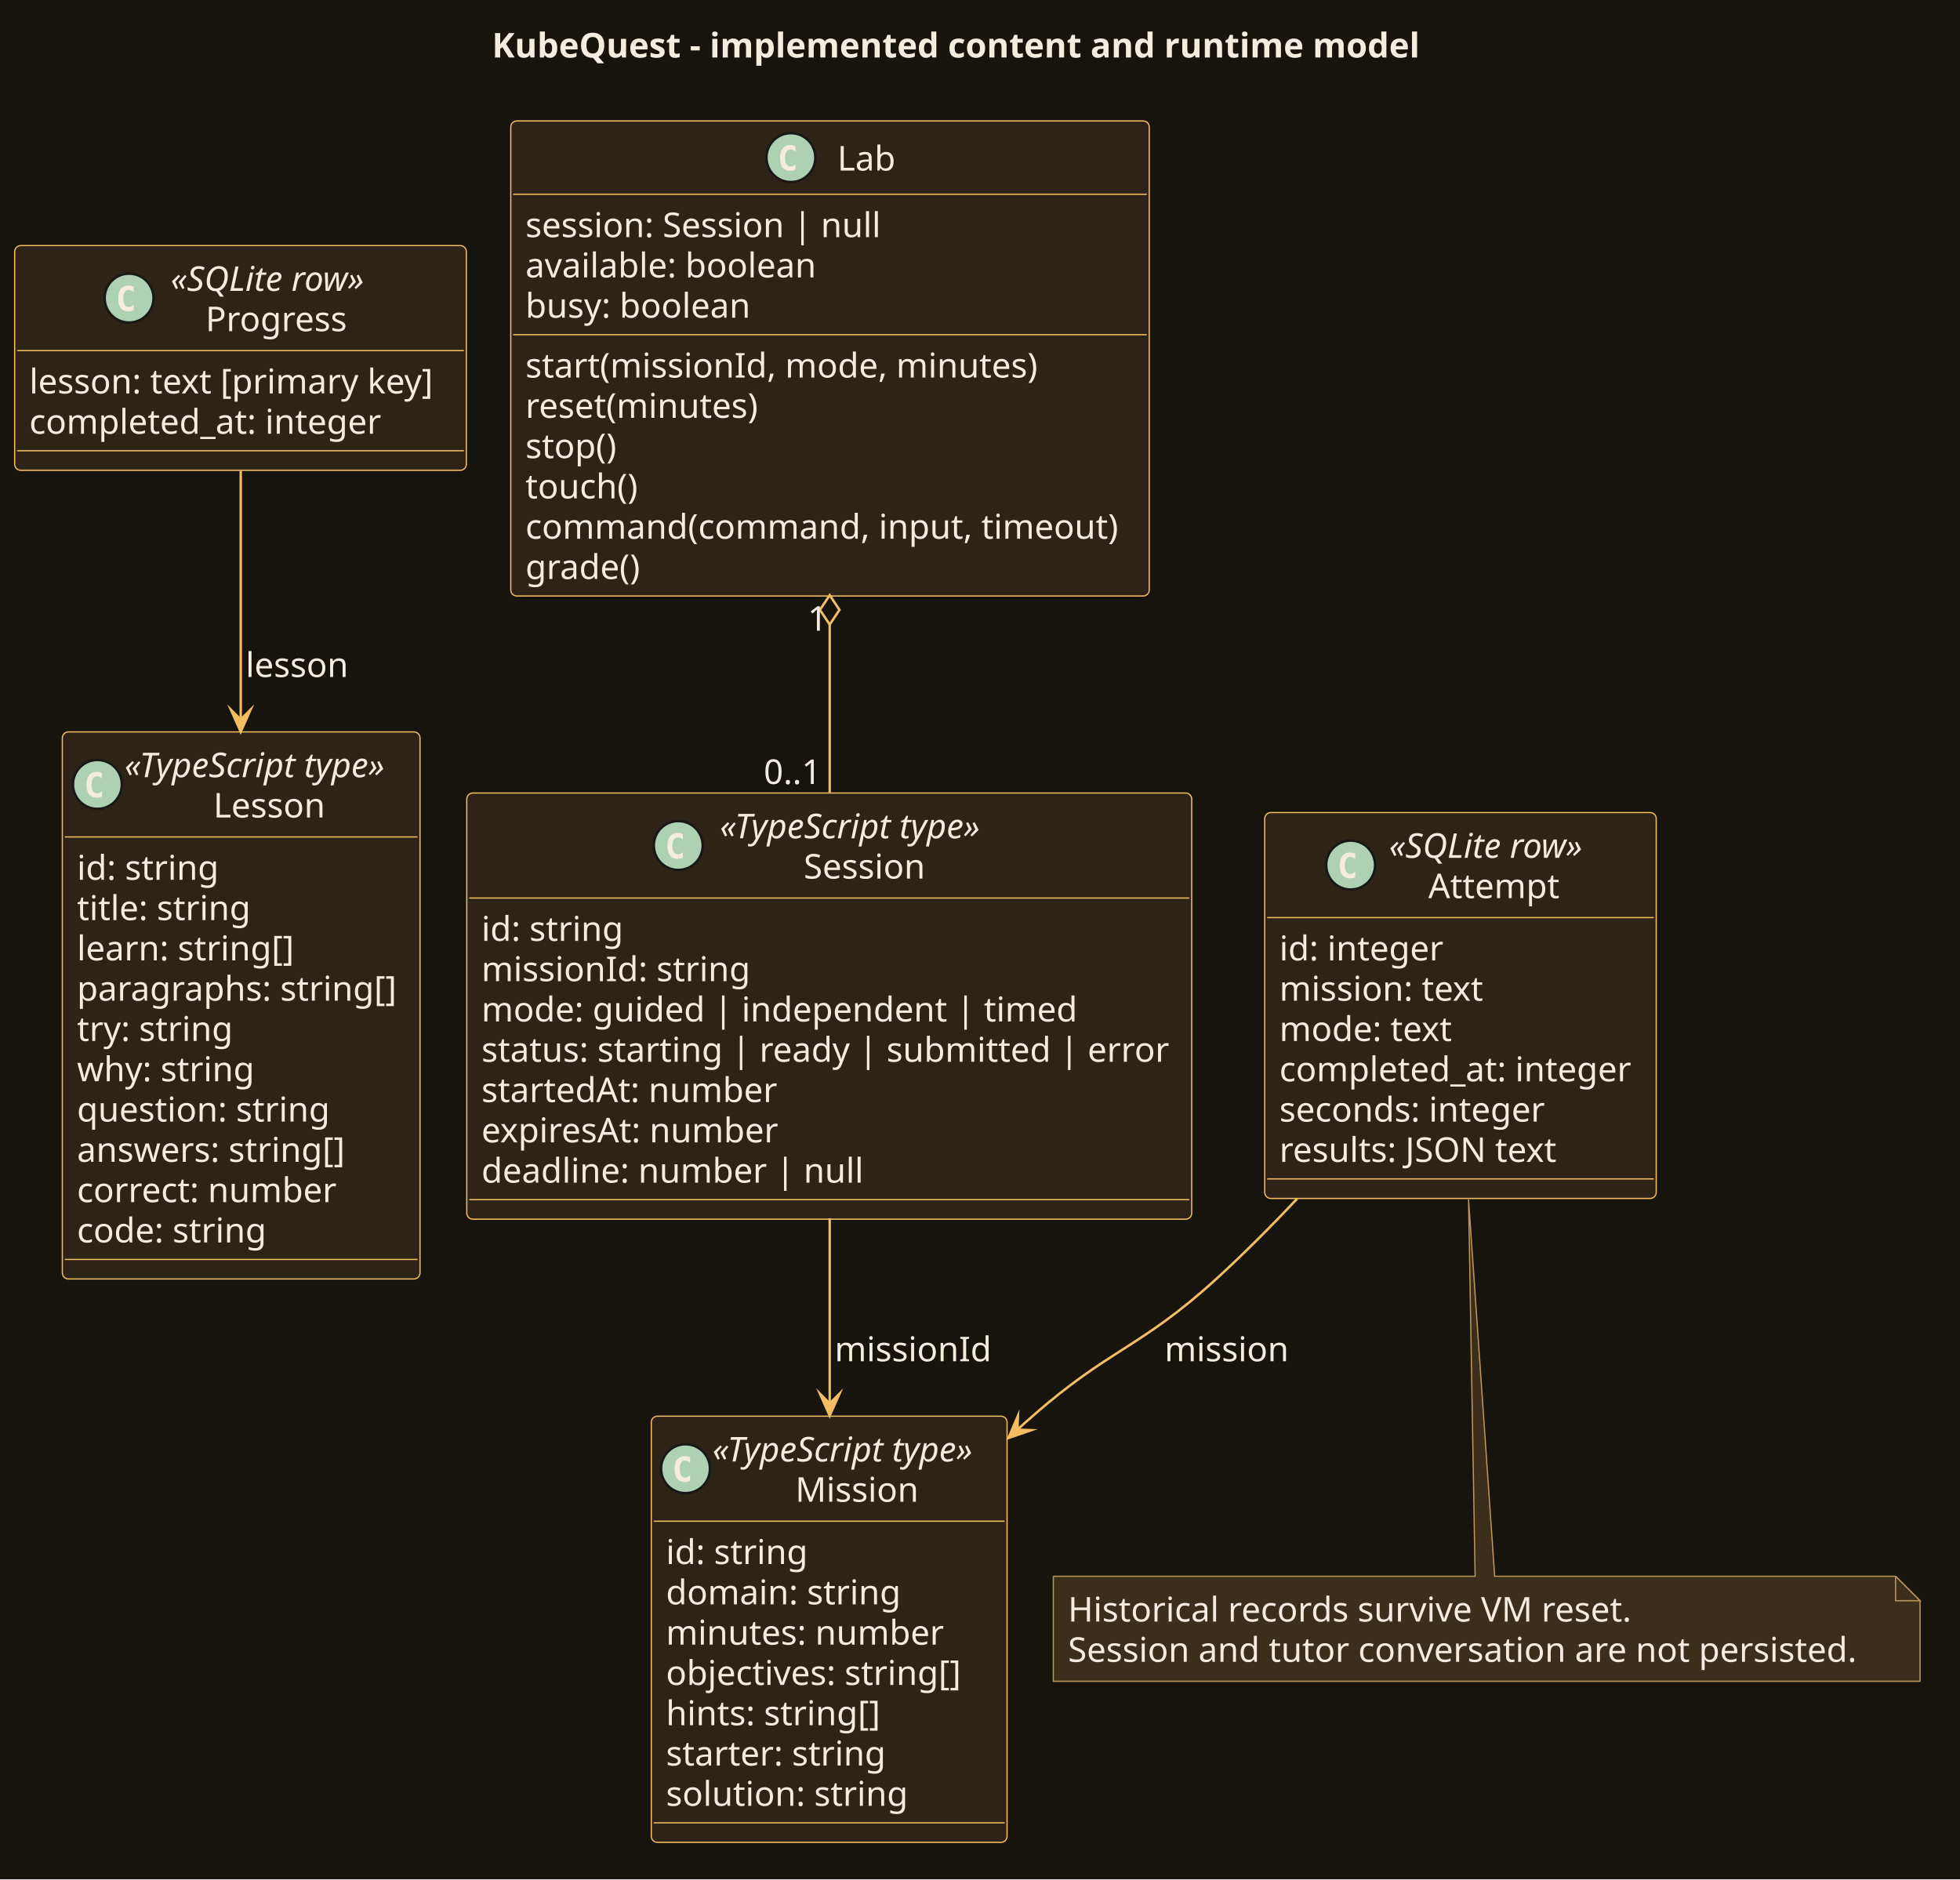
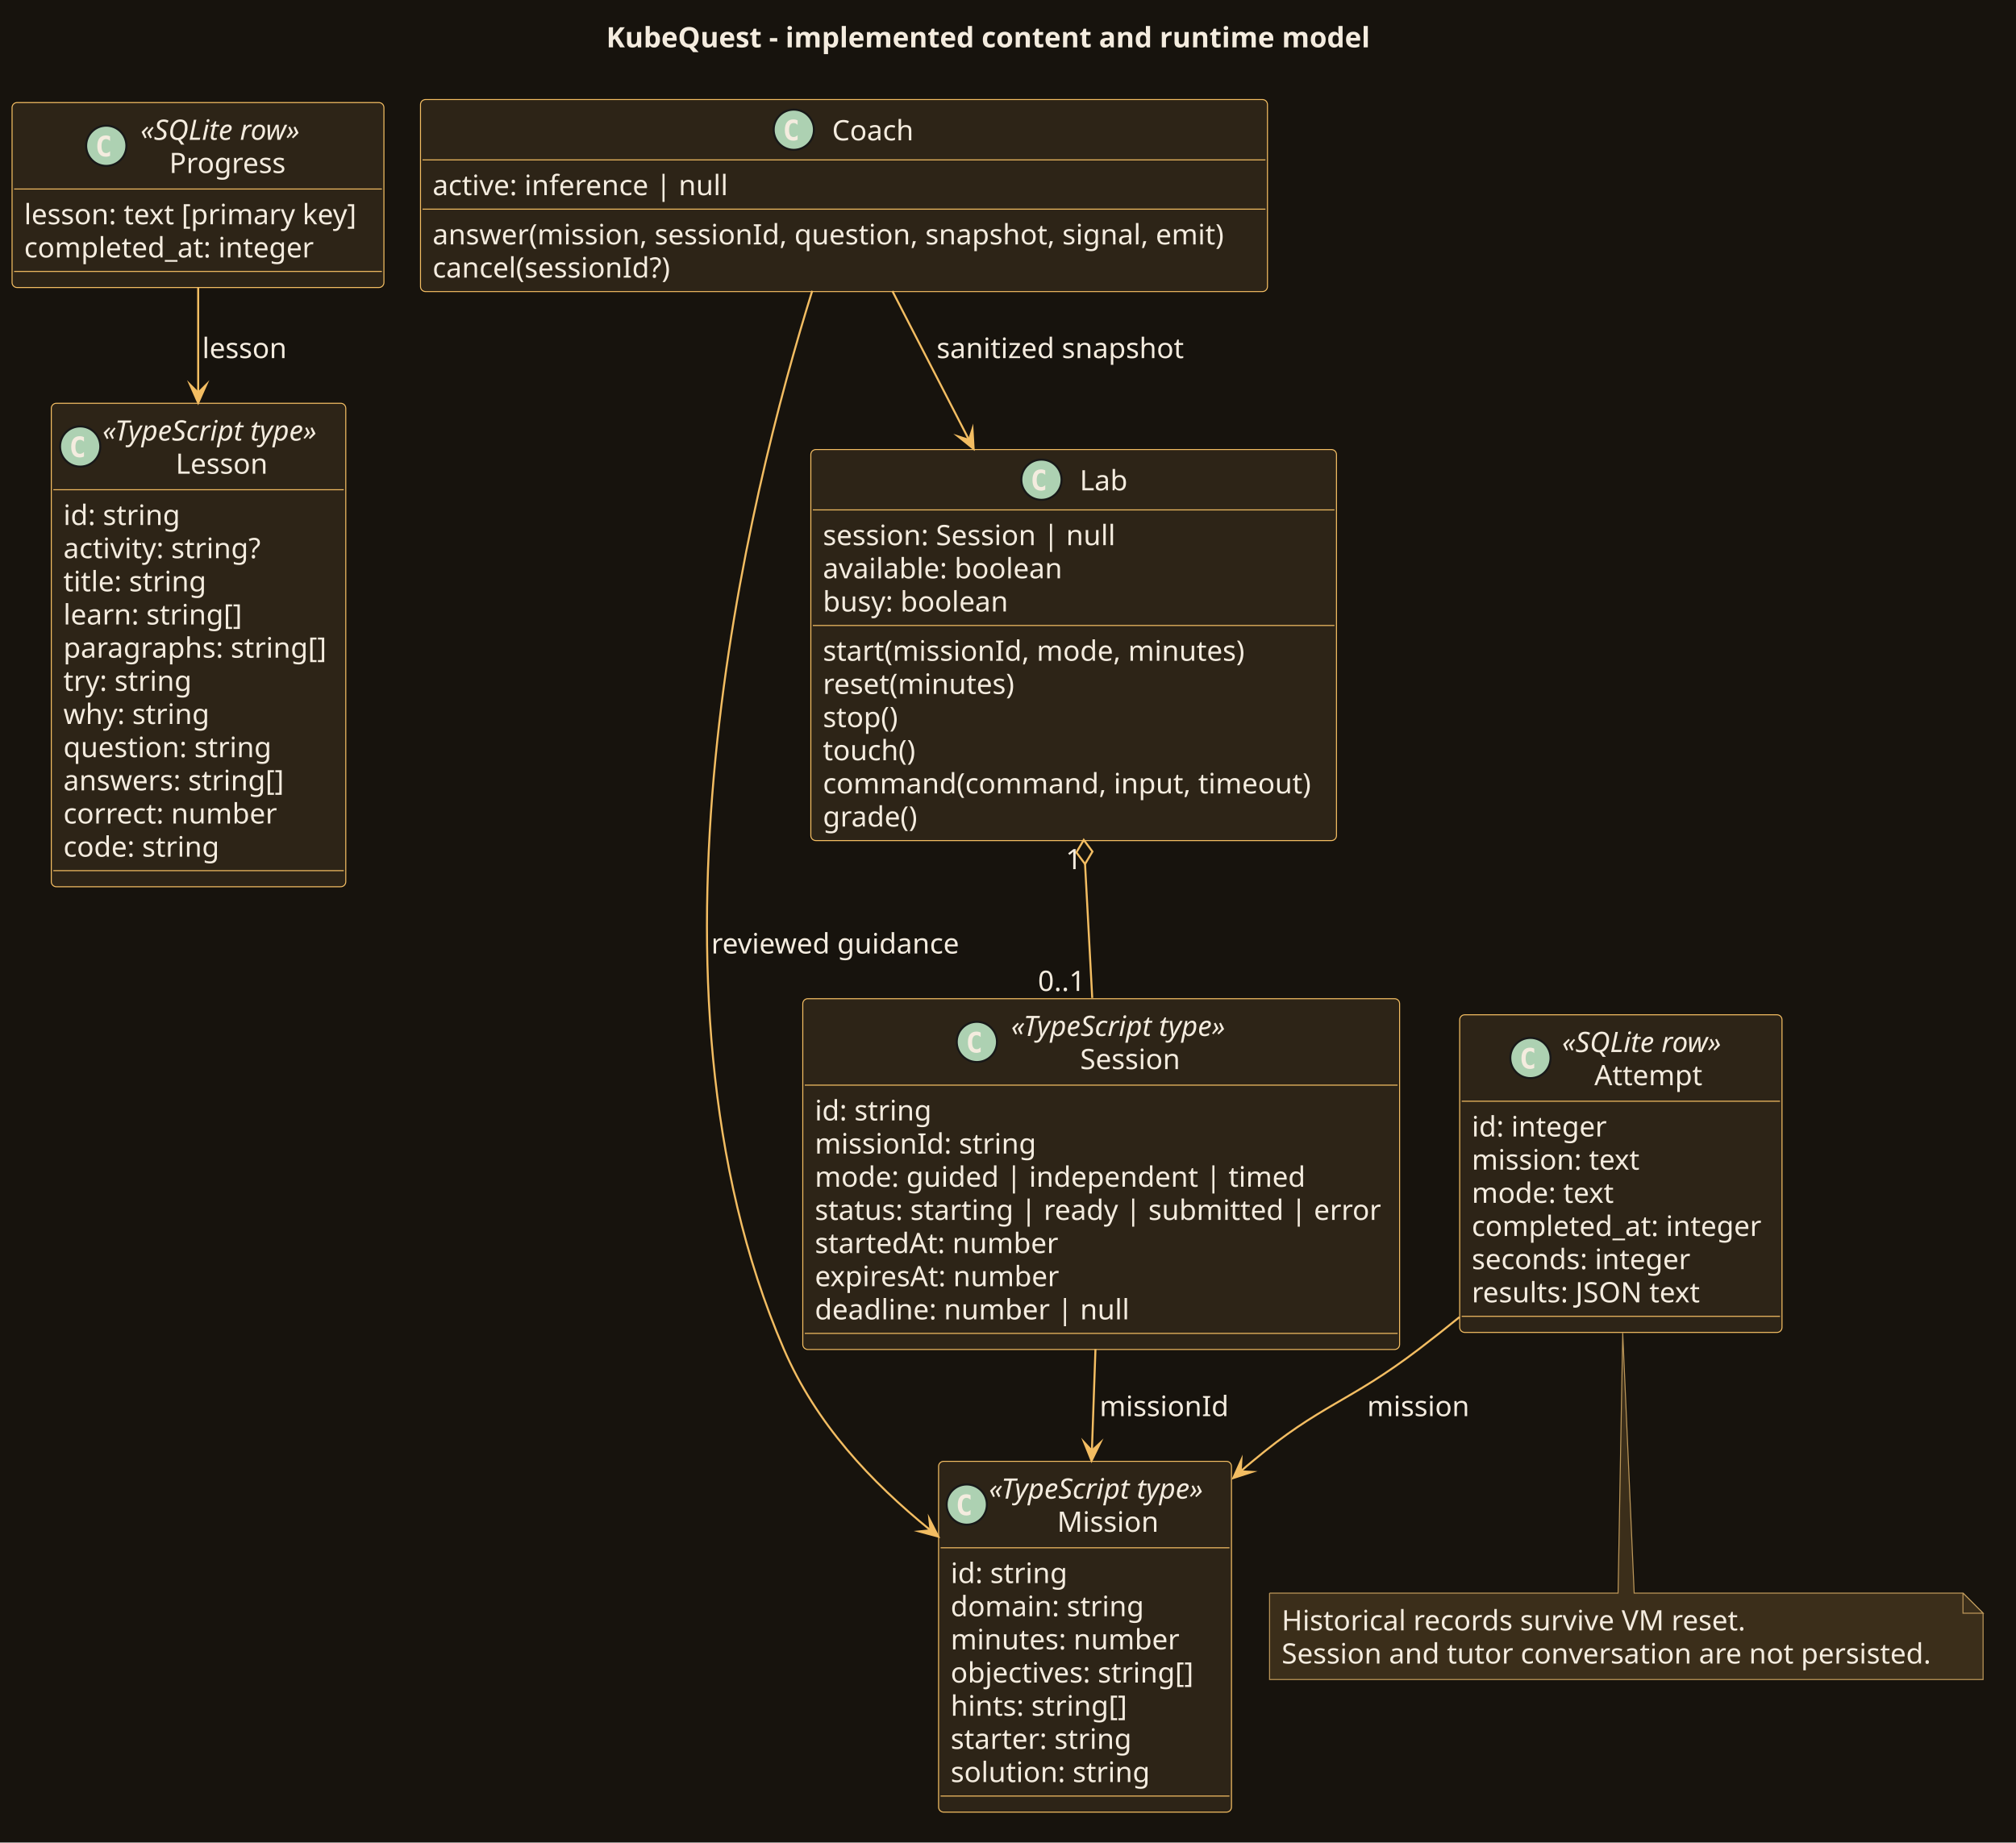
- <svg xmlns="http://www.w3.org/2000/svg" version="1.1" data-diagram-type="CLASS" style="width:802px;height:769px;background:#17130D;" width="802px" height="769px" viewBox="0 0 802 769" zoomAndPan="magnify" preserveAspectRatio="none" contentStyleType="text/css">
+ <svg xmlns="http://www.w3.org/2000/svg" version="1.1" data-diagram-type="CLASS" style="width:1002px;height:916px;background:#17130D;" width="1002px" height="916px" viewBox="0 0 1002 916" zoomAndPan="magnify" preserveAspectRatio="none" contentStyleType="text/css">
  <defs />
  <g font-family="sans-serif" lengthAdjust="spacing">
-     <rect x="0" y="0" width="802" height="769" fill="#17130D" style="stroke:none;" />
+     <rect x="0" y="0" width="1002" height="916" fill="#17130D" style="stroke:none;" />
    <g class="title" data-source-line="70">
-       <text x="201.305" y="23.535" fill="#F4ECDF" font-size="14" textLength="392.39" font-weight="700">KubeQuest - implemented content and runtime model</text>
+       <text x="301.305" y="23.535" fill="#F4ECDF" font-size="14" textLength="392.39" font-weight="700">KubeQuest - implemented content and runtime model</text>
    </g>
    <g class="entity" data-qualified-name="Lesson" id="ent0001" data-source-line="71">
-       <rect x="25.5" y="299.488" width="146.36" height="223.859" fill="#2D2417" style="stroke:#F3BD62;stroke-width:0.5;" rx="2.5" ry="2.5" />
-       <ellipse cx="39.854" cy="320.977" rx="10" ry="10" fill="#ADD1B2" style="stroke:#181818;stroke-width:1;" />
-       <path d="M41.743,325.933 Q41.265,326.179 40.739,326.302 Q40.212,326.425 39.631,326.425 Q37.567,326.425 36.48,325.064 Q35.393,323.704 35.393,321.134 Q35.393,318.557 36.48,317.196 Q37.567,315.836 39.631,315.836 Q40.212,315.836 40.745,315.959 Q41.279,316.082 41.743,316.328 L41.743,318.57 Q41.224,318.092 40.735,317.87 Q40.246,317.647 39.727,317.647 Q38.619,317.647 38.055,318.526 Q37.491,319.404 37.491,321.134 Q37.491,322.856 38.055,323.735 Q38.619,324.613 39.727,324.613 Q40.246,324.613 40.735,324.391 Q41.224,324.169 41.743,323.69 Z " fill="#F4ECDF" />
-       <text x="50.932" y="318.023" fill="#F4ECDF" font-size="14" textLength="119.574" font-style="italic">«TypeScript type»</text>
-       <text x="87.306" y="334.512" fill="#F4ECDF" font-size="14" textLength="46.826">Lesson</text>
-       <line x1="26.5" y1="342.465" x2="170.86" y2="342.465" style="stroke:#F3BD62;stroke-width:0.5;" />
-       <text x="31.5" y="360" fill="#F4ECDF" font-size="14" textLength="61.284">id: string</text>
-       <text x="31.5" y="376.488" fill="#F4ECDF" font-size="14" textLength="74.792">title: string</text>
-       <text x="31.5" y="392.977" fill="#F4ECDF" font-size="14" textLength="91.526">learn: string[]</text>
-       <text x="31.5" y="409.465" fill="#F4ECDF" font-size="14" textLength="134.36">paragraphs: string[]</text>
-       <text x="31.5" y="425.953" fill="#F4ECDF" font-size="14" textLength="66.705">try: string</text>
-       <text x="31.5" y="442.441" fill="#F4ECDF" font-size="14" textLength="75.216">why: string</text>
-       <text x="31.5" y="458.93" fill="#F4ECDF" font-size="14" textLength="107.434">question: string</text>
-       <text x="31.5" y="475.418" fill="#F4ECDF" font-size="14" textLength="112.54">answers: string[]</text>
-       <text x="31.5" y="491.906" fill="#F4ECDF" font-size="14" textLength="109.081">correct: number</text>
-       <text x="31.5" y="508.395" fill="#F4ECDF" font-size="14" textLength="80.808">code: string</text>
-       <line x1="26.5" y1="515.348" x2="170.86" y2="515.348" style="stroke:#F3BD62;stroke-width:0.5;" />
+       <rect x="25.5" y="200.488" width="146.36" height="240.348" fill="#2D2417" style="stroke:#F3BD62;stroke-width:0.5;" rx="2.5" ry="2.5" />
+       <ellipse cx="39.854" cy="221.977" rx="10" ry="10" fill="#ADD1B2" style="stroke:#181818;stroke-width:1;" />
+       <path d="M41.743,226.933 Q41.265,227.179 40.739,227.302 Q40.212,227.425 39.631,227.425 Q37.567,227.425 36.48,226.064 Q35.393,224.704 35.393,222.134 Q35.393,219.557 36.48,218.196 Q37.567,216.836 39.631,216.836 Q40.212,216.836 40.745,216.959 Q41.279,217.082 41.743,217.328 L41.743,219.57 Q41.224,219.092 40.735,218.87 Q40.246,218.647 39.727,218.647 Q38.619,218.647 38.055,219.526 Q37.491,220.404 37.491,222.134 Q37.491,223.856 38.055,224.735 Q38.619,225.613 39.727,225.613 Q40.246,225.613 40.735,225.391 Q41.224,225.169 41.743,224.69 Z " fill="#F4ECDF" />
+       <text x="50.932" y="219.023" fill="#F4ECDF" font-size="14" textLength="119.574" font-style="italic">«TypeScript type»</text>
+       <text x="87.306" y="235.512" fill="#F4ECDF" font-size="14" textLength="46.826">Lesson</text>
+       <line x1="26.5" y1="243.465" x2="170.86" y2="243.465" style="stroke:#F3BD62;stroke-width:0.5;" />
+       <text x="31.5" y="261" fill="#F4ECDF" font-size="14" textLength="61.284">id: string</text>
+       <text x="31.5" y="277.488" fill="#F4ECDF" font-size="14" textLength="102.361">activity: string?</text>
+       <text x="31.5" y="293.977" fill="#F4ECDF" font-size="14" textLength="74.792">title: string</text>
+       <text x="31.5" y="310.465" fill="#F4ECDF" font-size="14" textLength="91.526">learn: string[]</text>
+       <text x="31.5" y="326.953" fill="#F4ECDF" font-size="14" textLength="134.36">paragraphs: string[]</text>
+       <text x="31.5" y="343.441" fill="#F4ECDF" font-size="14" textLength="66.705">try: string</text>
+       <text x="31.5" y="359.93" fill="#F4ECDF" font-size="14" textLength="75.216">why: string</text>
+       <text x="31.5" y="376.418" fill="#F4ECDF" font-size="14" textLength="107.434">question: string</text>
+       <text x="31.5" y="392.906" fill="#F4ECDF" font-size="14" textLength="112.54">answers: string[]</text>
+       <text x="31.5" y="409.395" fill="#F4ECDF" font-size="14" textLength="109.081">correct: number</text>
+       <text x="31.5" y="425.883" fill="#F4ECDF" font-size="14" textLength="80.808">code: string</text>
+       <line x1="26.5" y1="432.836" x2="170.86" y2="432.836" style="stroke:#F3BD62;stroke-width:0.5;" />
    </g>
-     <g class="entity" data-qualified-name="Mission" id="ent0002" data-source-line="83">
-       <rect x="266.5" y="579.488" width="145.574" height="174.395" fill="#2D2417" style="stroke:#F3BD62;stroke-width:0.5;" rx="2.5" ry="2.5" />
-       <ellipse cx="280.5" cy="600.977" rx="10" ry="10" fill="#ADD1B2" style="stroke:#181818;stroke-width:1;" />
-       <path d="M282.39,605.933 Q281.911,606.179 281.385,606.302 Q280.858,606.425 280.277,606.425 Q278.213,606.425 277.126,605.064 Q276.039,603.704 276.039,601.134 Q276.039,598.557 277.126,597.196 Q278.213,595.836 280.277,595.836 Q280.858,595.836 281.392,595.959 Q281.925,596.082 282.39,596.328 L282.39,598.57 Q281.87,598.092 281.381,597.87 Q280.893,597.647 280.373,597.647 Q279.266,597.647 278.702,598.526 Q278.138,599.404 278.138,601.134 Q278.138,602.856 278.702,603.735 Q279.266,604.613 280.373,604.613 Q280.893,604.613 281.381,604.391 Q281.87,604.169 282.39,603.69 Z " fill="#F4ECDF" />
-       <text x="291.5" y="598.023" fill="#F4ECDF" font-size="14" textLength="119.574" font-style="italic">«TypeScript type»</text>
-       <text x="325.43" y="614.512" fill="#F4ECDF" font-size="14" textLength="51.714">Mission</text>
-       <line x1="267.5" y1="622.465" x2="411.074" y2="622.465" style="stroke:#F3BD62;stroke-width:0.5;" />
-       <text x="272.5" y="640" fill="#F4ECDF" font-size="14" textLength="61.284">id: string</text>
-       <text x="272.5" y="656.488" fill="#F4ECDF" font-size="14" textLength="99.374">domain: string</text>
-       <text x="272.5" y="672.977" fill="#F4ECDF" font-size="14" textLength="116.313">minutes: number</text>
-       <text x="272.5" y="689.465" fill="#F4ECDF" font-size="14" textLength="125.638">objectives: string[]</text>
-       <text x="272.5" y="705.953" fill="#F4ECDF" font-size="14" textLength="91.328">hints: string[]</text>
-       <text x="272.5" y="722.441" fill="#F4ECDF" font-size="14" textLength="93.023">starter: string</text>
-       <text x="272.5" y="738.93" fill="#F4ECDF" font-size="14" textLength="103.469">solution: string</text>
-       <line x1="267.5" y1="745.883" x2="411.074" y2="745.883" style="stroke:#F3BD62;stroke-width:0.5;" />
+     <g class="entity" data-qualified-name="Mission" id="ent0002" data-source-line="84">
+       <rect x="466.5" y="726.488" width="145.574" height="174.395" fill="#2D2417" style="stroke:#F3BD62;stroke-width:0.5;" rx="2.5" ry="2.5" />
+       <ellipse cx="480.5" cy="747.977" rx="10" ry="10" fill="#ADD1B2" style="stroke:#181818;stroke-width:1;" />
+       <path d="M482.39,752.933 Q481.911,753.179 481.385,753.302 Q480.858,753.425 480.277,753.425 Q478.213,753.425 477.126,752.064 Q476.039,750.704 476.039,748.134 Q476.039,745.557 477.126,744.196 Q478.213,742.836 480.277,742.836 Q480.858,742.836 481.392,742.959 Q481.925,743.082 482.39,743.328 L482.39,745.57 Q481.87,745.092 481.381,744.87 Q480.893,744.647 480.373,744.647 Q479.266,744.647 478.702,745.526 Q478.138,746.404 478.138,748.134 Q478.138,749.856 478.702,750.735 Q479.266,751.613 480.373,751.613 Q480.893,751.613 481.381,751.391 Q481.87,751.169 482.39,750.69 Z " fill="#F4ECDF" />
+       <text x="491.5" y="745.023" fill="#F4ECDF" font-size="14" textLength="119.574" font-style="italic">«TypeScript type»</text>
+       <text x="525.43" y="761.512" fill="#F4ECDF" font-size="14" textLength="51.714">Mission</text>
+       <line x1="467.5" y1="769.465" x2="611.074" y2="769.465" style="stroke:#F3BD62;stroke-width:0.5;" />
+       <text x="472.5" y="787" fill="#F4ECDF" font-size="14" textLength="61.284">id: string</text>
+       <text x="472.5" y="803.488" fill="#F4ECDF" font-size="14" textLength="99.374">domain: string</text>
+       <text x="472.5" y="819.977" fill="#F4ECDF" font-size="14" textLength="116.313">minutes: number</text>
+       <text x="472.5" y="836.465" fill="#F4ECDF" font-size="14" textLength="125.638">objectives: string[]</text>
+       <text x="472.5" y="852.953" fill="#F4ECDF" font-size="14" textLength="91.328">hints: string[]</text>
+       <text x="472.5" y="869.441" fill="#F4ECDF" font-size="14" textLength="93.023">starter: string</text>
+       <text x="472.5" y="885.93" fill="#F4ECDF" font-size="14" textLength="103.469">solution: string</text>
+       <line x1="467.5" y1="892.883" x2="611.074" y2="892.883" style="stroke:#F3BD62;stroke-width:0.5;" />
    </g>
-     <g class="entity" data-qualified-name="Session" id="ent0003" data-source-line="92">
-       <rect x="191" y="324.488" width="296.635" height="174.395" fill="#2D2417" style="stroke:#F3BD62;stroke-width:0.5;" rx="2.5" ry="2.5" />
-       <ellipse cx="277.53" cy="345.977" rx="10" ry="10" fill="#ADD1B2" style="stroke:#181818;stroke-width:1;" />
-       <path d="M279.42,350.933 Q278.941,351.179 278.415,351.302 Q277.889,351.425 277.308,351.425 Q275.243,351.425 274.156,350.064 Q273.069,348.704 273.069,346.134 Q273.069,343.557 274.156,342.196 Q275.243,340.836 277.308,340.836 Q277.889,340.836 278.422,340.959 Q278.955,341.082 279.42,341.328 L279.42,343.57 Q278.9,343.092 278.412,342.87 Q277.923,342.647 277.403,342.647 Q276.296,342.647 275.732,343.526 Q275.168,344.404 275.168,346.134 Q275.168,347.856 275.732,348.735 Q276.296,349.613 277.403,349.613 Q277.923,349.613 278.412,349.391 Q278.9,349.169 279.42,348.69 Z " fill="#F4ECDF" />
-       <text x="294.53" y="343.023" fill="#F4ECDF" font-size="14" textLength="119.574" font-style="italic">«TypeScript type»</text>
-       <text x="328.843" y="359.512" fill="#F4ECDF" font-size="14" textLength="50.948">Session</text>
-       <line x1="192" y1="367.465" x2="486.635" y2="367.465" style="stroke:#F3BD62;stroke-width:0.5;" />
-       <text x="197" y="385" fill="#F4ECDF" font-size="14" textLength="61.284">id: string</text>
-       <text x="197" y="401.488" fill="#F4ECDF" font-size="14" textLength="113.996">missionId: string</text>
-       <text x="197" y="417.977" fill="#F4ECDF" font-size="14" textLength="246.354">mode: guided | independent | timed</text>
-       <text x="197" y="434.465" fill="#F4ECDF" font-size="14" textLength="284.635">status: starting | ready | submitted | error</text>
-       <text x="197" y="450.953" fill="#F4ECDF" font-size="14" textLength="124.223">startedAt: number</text>
-       <text x="197" y="467.441" fill="#F4ECDF" font-size="14" textLength="126.451">expiresAt: number</text>
-       <text x="197" y="483.93" fill="#F4ECDF" font-size="14" textLength="158.942">deadline: number | null</text>
-       <line x1="192" y1="490.883" x2="486.635" y2="490.883" style="stroke:#F3BD62;stroke-width:0.5;" />
+     <g class="entity" data-qualified-name="Session" id="ent0003" data-source-line="93">
+       <rect x="399" y="496.488" width="296.635" height="174.395" fill="#2D2417" style="stroke:#F3BD62;stroke-width:0.5;" rx="2.5" ry="2.5" />
+       <ellipse cx="485.53" cy="517.977" rx="10" ry="10" fill="#ADD1B2" style="stroke:#181818;stroke-width:1;" />
+       <path d="M487.42,522.933 Q486.941,523.179 486.415,523.302 Q485.889,523.425 485.308,523.425 Q483.243,523.425 482.156,522.064 Q481.069,520.704 481.069,518.134 Q481.069,515.557 482.156,514.196 Q483.243,512.836 485.308,512.836 Q485.889,512.836 486.422,512.959 Q486.955,513.082 487.42,513.328 L487.42,515.57 Q486.9,515.092 486.412,514.87 Q485.923,514.647 485.403,514.647 Q484.296,514.647 483.732,515.526 Q483.168,516.404 483.168,518.134 Q483.168,519.856 483.732,520.735 Q484.296,521.613 485.403,521.613 Q485.923,521.613 486.412,521.391 Q486.9,521.169 487.42,520.69 Z " fill="#F4ECDF" />
+       <text x="502.53" y="515.023" fill="#F4ECDF" font-size="14" textLength="119.574" font-style="italic">«TypeScript type»</text>
+       <text x="536.843" y="531.512" fill="#F4ECDF" font-size="14" textLength="50.948">Session</text>
+       <line x1="400" y1="539.465" x2="694.635" y2="539.465" style="stroke:#F3BD62;stroke-width:0.5;" />
+       <text x="405" y="557" fill="#F4ECDF" font-size="14" textLength="61.284">id: string</text>
+       <text x="405" y="573.488" fill="#F4ECDF" font-size="14" textLength="113.996">missionId: string</text>
+       <text x="405" y="589.977" fill="#F4ECDF" font-size="14" textLength="246.354">mode: guided | independent | timed</text>
+       <text x="405" y="606.465" fill="#F4ECDF" font-size="14" textLength="284.635">status: starting | ready | submitted | error</text>
+       <text x="405" y="622.953" fill="#F4ECDF" font-size="14" textLength="124.223">startedAt: number</text>
+       <text x="405" y="639.441" fill="#F4ECDF" font-size="14" textLength="126.451">expiresAt: number</text>
+       <text x="405" y="655.93" fill="#F4ECDF" font-size="14" textLength="158.942">deadline: number | null</text>
+       <line x1="400" y1="662.883" x2="694.635" y2="662.883" style="stroke:#F3BD62;stroke-width:0.5;" />
    </g>
-     <g class="entity" data-qualified-name="Lab" id="ent0004" data-source-line="101">
-       <rect x="209" y="49.488" width="261.259" height="194.395" fill="#2D2417" style="stroke:#F3BD62;stroke-width:0.5;" rx="2.5" ry="2.5" />
-       <ellipse cx="323.625" cy="64.488" rx="10" ry="10" fill="#ADD1B2" style="stroke:#181818;stroke-width:1;" />
-       <path d="M325.515,69.444 Q325.037,69.69 324.51,69.813 Q323.984,69.937 323.403,69.937 Q321.338,69.937 320.251,68.576 Q319.165,67.216 319.165,64.646 Q319.165,62.068 320.251,60.708 Q321.338,59.348 323.403,59.348 Q323.984,59.348 324.517,59.471 Q325.05,59.594 325.515,59.84 L325.515,62.082 Q324.996,61.604 324.507,61.381 Q324.018,61.159 323.499,61.159 Q322.391,61.159 321.827,62.038 Q321.263,62.916 321.263,64.646 Q321.263,66.368 321.827,67.247 Q322.391,68.125 323.499,68.125 Q324.018,68.125 324.507,67.903 Q324.996,67.681 325.515,67.202 Z " fill="#F4ECDF" />
-       <text x="342.625" y="69.779" fill="#F4ECDF" font-size="14" textLength="24.008">Lab</text>
-       <line x1="210" y1="79.488" x2="469.259" y2="79.488" style="stroke:#F3BD62;stroke-width:0.5;" />
-       <text x="215" y="97.023" fill="#F4ECDF" font-size="14" textLength="149.912">session: Session | null</text>
-       <text x="215" y="113.512" fill="#F4ECDF" font-size="14" textLength="122.329">available: boolean</text>
-       <text x="215" y="130" fill="#F4ECDF" font-size="14" textLength="95.088">busy: boolean</text>
-       <line x1="210" y1="136.953" x2="469.259" y2="136.953" style="stroke:#F3BD62;stroke-width:0.5;" />
-       <text x="215" y="154.488" fill="#F4ECDF" font-size="14" textLength="216.412">start(missionId, mode, minutes)</text>
-       <text x="215" y="170.977" fill="#F4ECDF" font-size="14" textLength="97.474">reset(minutes)</text>
-       <text x="215" y="187.465" fill="#F4ECDF" font-size="14" textLength="38.89">stop()</text>
-       <text x="215" y="203.953" fill="#F4ECDF" font-size="14" textLength="47.489">touch()</text>
-       <text x="215" y="220.441" fill="#F4ECDF" font-size="14" textLength="249.259">command(command, input, timeout)</text>
-       <text x="215" y="236.93" fill="#F4ECDF" font-size="14" textLength="47.906">grade()</text>
+     <g class="entity" data-qualified-name="Lab" id="ent0004" data-source-line="102">
+       <rect x="403" y="223.488" width="261.259" height="194.395" fill="#2D2417" style="stroke:#F3BD62;stroke-width:0.5;" rx="2.5" ry="2.5" />
+       <ellipse cx="517.625" cy="238.488" rx="10" ry="10" fill="#ADD1B2" style="stroke:#181818;stroke-width:1;" />
+       <path d="M519.515,243.444 Q519.037,243.69 518.51,243.813 Q517.984,243.937 517.403,243.937 Q515.338,243.937 514.251,242.576 Q513.165,241.216 513.165,238.646 Q513.165,236.068 514.251,234.708 Q515.338,233.348 517.403,233.348 Q517.984,233.348 518.517,233.471 Q519.05,233.594 519.515,233.84 L519.515,236.082 Q518.996,235.604 518.507,235.381 Q518.018,235.159 517.499,235.159 Q516.391,235.159 515.827,236.038 Q515.263,236.916 515.263,238.646 Q515.263,240.368 515.827,241.247 Q516.391,242.125 517.499,242.125 Q518.018,242.125 518.507,241.903 Q518.996,241.681 519.515,241.202 Z " fill="#F4ECDF" />
+       <text x="536.625" y="243.779" fill="#F4ECDF" font-size="14" textLength="24.008">Lab</text>
+       <line x1="404" y1="253.488" x2="663.259" y2="253.488" style="stroke:#F3BD62;stroke-width:0.5;" />
+       <text x="409" y="271.023" fill="#F4ECDF" font-size="14" textLength="149.912">session: Session | null</text>
+       <text x="409" y="287.512" fill="#F4ECDF" font-size="14" textLength="122.329">available: boolean</text>
+       <text x="409" y="304" fill="#F4ECDF" font-size="14" textLength="95.088">busy: boolean</text>
+       <line x1="404" y1="310.953" x2="663.259" y2="310.953" style="stroke:#F3BD62;stroke-width:0.5;" />
+       <text x="409" y="328.488" fill="#F4ECDF" font-size="14" textLength="216.412">start(missionId, mode, minutes)</text>
+       <text x="409" y="344.977" fill="#F4ECDF" font-size="14" textLength="97.474">reset(minutes)</text>
+       <text x="409" y="361.465" fill="#F4ECDF" font-size="14" textLength="38.89">stop()</text>
+       <text x="409" y="377.953" fill="#F4ECDF" font-size="14" textLength="47.489">touch()</text>
+       <text x="409" y="394.441" fill="#F4ECDF" font-size="14" textLength="249.259">command(command, input, timeout)</text>
+       <text x="409" y="410.93" fill="#F4ECDF" font-size="14" textLength="47.906">grade()</text>
    </g>
-     <g class="entity" data-qualified-name="Attempt" id="ent0005" data-source-line="112">
-       <rect x="517.5" y="332.488" width="160.203" height="157.906" fill="#2D2417" style="stroke:#F3BD62;stroke-width:0.5;" rx="2.5" ry="2.5" />
-       <ellipse cx="552.661" cy="353.977" rx="10" ry="10" fill="#ADD1B2" style="stroke:#181818;stroke-width:1;" />
-       <path d="M554.551,358.933 Q554.072,359.179 553.546,359.302 Q553.019,359.425 552.438,359.425 Q550.374,359.425 549.287,358.064 Q548.2,356.704 548.2,354.134 Q548.2,351.557 549.287,350.196 Q550.374,348.836 552.438,348.836 Q553.019,348.836 553.553,348.959 Q554.086,349.082 554.551,349.328 L554.551,351.57 Q554.031,351.092 553.542,350.87 Q553.054,350.647 552.534,350.647 Q551.427,350.647 550.863,351.526 Q550.299,352.404 550.299,354.134 Q550.299,355.856 550.863,356.735 Q551.427,357.613 552.534,357.613 Q553.054,357.613 553.542,357.391 Q554.031,357.169 554.551,356.69 Z " fill="#F4ECDF" />
-       <text x="568.363" y="351.023" fill="#F4ECDF" font-size="14" textLength="87.179" font-style="italic">«SQLite row»</text>
-       <text x="584.428" y="367.512" fill="#F4ECDF" font-size="14" textLength="55.05">Attempt</text>
-       <line x1="518.5" y1="375.465" x2="676.703" y2="375.465" style="stroke:#F3BD62;stroke-width:0.5;" />
-       <text x="523.5" y="393" fill="#F4ECDF" font-size="14" textLength="69.747">id: integer</text>
-       <text x="523.5" y="409.488" fill="#F4ECDF" font-size="14" textLength="88.443">mission: text</text>
-       <text x="523.5" y="425.977" fill="#F4ECDF" font-size="14" textLength="73.999">mode: text</text>
-       <text x="523.5" y="442.465" fill="#F4ECDF" font-size="14" textLength="148.203">completed_at: integer</text>
-       <text x="523.5" y="458.953" fill="#F4ECDF" font-size="14" textLength="112.232">seconds: integer</text>
-       <text x="523.5" y="475.441" fill="#F4ECDF" font-size="14" textLength="119.034">results: JSON text</text>
-       <line x1="518.5" y1="482.395" x2="676.703" y2="482.395" style="stroke:#F3BD62;stroke-width:0.5;" />
+     <g class="entity" data-qualified-name="Attempt" id="ent0005" data-source-line="113">
+       <rect x="725.5" y="504.488" width="160.203" height="157.906" fill="#2D2417" style="stroke:#F3BD62;stroke-width:0.5;" rx="2.5" ry="2.5" />
+       <ellipse cx="760.661" cy="525.977" rx="10" ry="10" fill="#ADD1B2" style="stroke:#181818;stroke-width:1;" />
+       <path d="M762.551,530.933 Q762.072,531.179 761.546,531.302 Q761.019,531.425 760.438,531.425 Q758.374,531.425 757.287,530.064 Q756.2,528.704 756.2,526.134 Q756.2,523.557 757.287,522.196 Q758.374,520.836 760.438,520.836 Q761.019,520.836 761.553,520.959 Q762.086,521.082 762.551,521.328 L762.551,523.57 Q762.031,523.092 761.542,522.87 Q761.054,522.647 760.534,522.647 Q759.427,522.647 758.863,523.526 Q758.299,524.404 758.299,526.134 Q758.299,527.856 758.863,528.735 Q759.427,529.613 760.534,529.613 Q761.054,529.613 761.542,529.391 Q762.031,529.169 762.551,528.69 Z " fill="#F4ECDF" />
+       <text x="776.363" y="523.023" fill="#F4ECDF" font-size="14" textLength="87.179" font-style="italic">«SQLite row»</text>
+       <text x="792.428" y="539.512" fill="#F4ECDF" font-size="14" textLength="55.05">Attempt</text>
+       <line x1="726.5" y1="547.465" x2="884.703" y2="547.465" style="stroke:#F3BD62;stroke-width:0.5;" />
+       <text x="731.5" y="565" fill="#F4ECDF" font-size="14" textLength="69.747">id: integer</text>
+       <text x="731.5" y="581.488" fill="#F4ECDF" font-size="14" textLength="88.443">mission: text</text>
+       <text x="731.5" y="597.977" fill="#F4ECDF" font-size="14" textLength="73.999">mode: text</text>
+       <text x="731.5" y="614.465" fill="#F4ECDF" font-size="14" textLength="148.203">completed_at: integer</text>
+       <text x="731.5" y="630.953" fill="#F4ECDF" font-size="14" textLength="112.232">seconds: integer</text>
+       <text x="731.5" y="647.441" fill="#F4ECDF" font-size="14" textLength="119.034">results: JSON text</text>
+       <line x1="726.5" y1="654.395" x2="884.703" y2="654.395" style="stroke:#F3BD62;stroke-width:0.5;" />
    </g>
-     <g class="entity" data-qualified-name="Progress" id="ent0006" data-source-line="120">
-       <rect x="6" y="100.488" width="184.819" height="91.953" fill="#2D2417" style="stroke:#F3BD62;stroke-width:0.5;" rx="2.5" ry="2.5" />
-       <ellipse cx="52.82" cy="121.977" rx="10" ry="10" fill="#ADD1B2" style="stroke:#181818;stroke-width:1;" />
-       <path d="M54.71,126.933 Q54.231,127.179 53.705,127.302 Q53.179,127.425 52.598,127.425 Q50.533,127.425 49.446,126.064 Q48.359,124.704 48.359,122.134 Q48.359,119.557 49.446,118.196 Q50.533,116.836 52.598,116.836 Q53.179,116.836 53.712,116.959 Q54.245,117.082 54.71,117.328 L54.71,119.57 Q54.19,119.092 53.702,118.87 Q53.213,118.647 52.693,118.647 Q51.586,118.647 51.022,119.526 Q50.458,120.404 50.458,122.134 Q50.458,123.856 51.022,124.735 Q51.586,125.613 52.693,125.613 Q53.213,125.613 53.702,125.391 Q54.19,125.169 54.71,124.69 Z " fill="#F4ECDF" />
-       <text x="69.82" y="119.023" fill="#F4ECDF" font-size="14" textLength="87.179" font-style="italic">«SQLite row»</text>
-       <text x="84.111" y="135.512" fill="#F4ECDF" font-size="14" textLength="58.598">Progress</text>
-       <line x1="7" y1="143.465" x2="189.819" y2="143.465" style="stroke:#F3BD62;stroke-width:0.5;" />
-       <text x="12" y="161" fill="#F4ECDF" font-size="14" textLength="172.819">lesson: text [primary key]</text>
-       <text x="12" y="177.488" fill="#F4ECDF" font-size="14" textLength="148.203">completed_at: integer</text>
-       <line x1="7" y1="184.441" x2="189.819" y2="184.441" style="stroke:#F3BD62;stroke-width:0.5;" />
+     <g class="entity" data-qualified-name="Progress" id="ent0006" data-source-line="121">
+       <rect x="6" y="50.988" width="184.819" height="91.953" fill="#2D2417" style="stroke:#F3BD62;stroke-width:0.5;" rx="2.5" ry="2.5" />
+       <ellipse cx="52.82" cy="72.477" rx="10" ry="10" fill="#ADD1B2" style="stroke:#181818;stroke-width:1;" />
+       <path d="M54.71,77.433 Q54.231,77.679 53.705,77.802 Q53.179,77.925 52.598,77.925 Q50.533,77.925 49.446,76.564 Q48.359,75.204 48.359,72.634 Q48.359,70.057 49.446,68.696 Q50.533,67.336 52.598,67.336 Q53.179,67.336 53.712,67.459 Q54.245,67.582 54.71,67.828 L54.71,70.07 Q54.19,69.592 53.702,69.37 Q53.213,69.147 52.693,69.147 Q51.586,69.147 51.022,70.026 Q50.458,70.904 50.458,72.634 Q50.458,74.356 51.022,75.235 Q51.586,76.113 52.693,76.113 Q53.213,76.113 53.702,75.891 Q54.19,75.669 54.71,75.19 Z " fill="#F4ECDF" />
+       <text x="69.82" y="69.523" fill="#F4ECDF" font-size="14" textLength="87.179" font-style="italic">«SQLite row»</text>
+       <text x="84.111" y="86.012" fill="#F4ECDF" font-size="14" textLength="58.598">Progress</text>
+       <line x1="7" y1="93.965" x2="189.819" y2="93.965" style="stroke:#F3BD62;stroke-width:0.5;" />
+       <text x="12" y="111.5" fill="#F4ECDF" font-size="14" textLength="172.819">lesson: text [primary key]</text>
+       <text x="12" y="127.988" fill="#F4ECDF" font-size="14" textLength="148.203">completed_at: integer</text>
+       <line x1="7" y1="134.941" x2="189.819" y2="134.941" style="stroke:#F3BD62;stroke-width:0.5;" />
    </g>
-     <g class="entity" data-qualified-name="GMN11" id="ent0012" data-source-line="129">
-       <path d="M431,644.988 L431,687.965 A0,0 0 0 0 431,687.965 L785.642,687.965 A0,0 0 0 0 785.642,687.965 L785.642,654.988 L775.642,644.988 L611.598,644.988 L600.905,490.806 L603.598,644.988 L431,644.988 A0,0 0 0 0 431,644.988" style="stroke:#BB9658;stroke-width:0.5;" fill="#3B2E1A" />
-       <path d="M775.642,644.988 L775.642,654.988 L785.642,654.988 L775.642,644.988" style="stroke:#BB9658;stroke-width:0.5;" fill="#3B2E1A" />
-       <text x="437" y="663.523" fill="#F4ECDF" font-size="14" textLength="239.962">Historical records survive VM reset.</text>
-       <text x="437" y="680.012" fill="#F4ECDF" font-size="14" textLength="333.642">Session and tutor conversation are not persisted.</text>
+     <g class="entity" data-qualified-name="Coach" id="ent0007" data-source-line="125">
+       <rect x="209" y="49.488" width="420.96" height="95.465" fill="#2D2417" style="stroke:#F3BD62;stroke-width:0.5;" rx="2.5" ry="2.5" />
+       <ellipse cx="394.542" cy="64.488" rx="10" ry="10" fill="#ADD1B2" style="stroke:#181818;stroke-width:1;" />
+       <path d="M396.431,69.444 Q395.953,69.69 395.426,69.813 Q394.9,69.937 394.319,69.937 Q392.254,69.937 391.167,68.576 Q390.081,67.216 390.081,64.646 Q390.081,62.068 391.167,60.708 Q392.254,59.348 394.319,59.348 Q394.9,59.348 395.433,59.471 Q395.966,59.594 396.431,59.84 L396.431,62.082 Q395.912,61.604 395.423,61.381 Q394.934,61.159 394.415,61.159 Q393.307,61.159 392.743,62.038 Q392.179,62.916 392.179,64.646 Q392.179,66.368 392.743,67.247 Q393.307,68.125 394.415,68.125 Q394.934,68.125 395.423,67.903 Q395.912,67.681 396.431,67.202 Z " fill="#F4ECDF" />
+       <text x="413.542" y="69.779" fill="#F4ECDF" font-size="14" textLength="41.877">Coach</text>
+       <line x1="210" y1="79.488" x2="628.96" y2="79.488" style="stroke:#F3BD62;stroke-width:0.5;" />
+       <text x="215" y="97.023" fill="#F4ECDF" font-size="14" textLength="150.521">active: inference | null</text>
+       <line x1="210" y1="103.977" x2="628.96" y2="103.977" style="stroke:#F3BD62;stroke-width:0.5;" />
+       <text x="215" y="121.512" fill="#F4ECDF" font-size="14" textLength="408.96">answer(mission, sessionId, question, snapshot, signal, emit)</text>
+       <text x="215" y="138" fill="#F4ECDF" font-size="14" textLength="121.01">cancel(sessionId?)</text>
    </g>
-     <g class="link" data-entity-1="ent0004" data-entity-2="ent0003" id="lnk7" data-link-type="aggregation">
-       <polygon points="339.5,243.554,335.5,249.554,339.5,255.554,343.5,249.554,339.5,243.554" fill="none" style="stroke:#F3BD62;stroke-width:1;stroke-linejoin:miter;stroke-miterlimit:10;" />
-       <path d="M339.5,255.554 C339.5,281.966 339.5,298.44 339.5,324.261" style="stroke:#F3BD62;stroke-width:1;" fill="none" />
-       <text x="312.5" y="320.796" fill="#F4ECDF" font-size="14" textLength="26.564">0..1</text>
-       <text x="330.5" y="258.089" fill="#F4ECDF" font-size="14">1</text>
+     <g class="entity" data-qualified-name="GMN14" id="ent0015" data-source-line="137">
+       <path d="M631,791.988 L631,834.965 A0,0 0 0 0 631,834.965 L985.642,834.965 A0,0 0 0 0 985.642,834.965 L985.642,801.988 L975.642,791.988 L812.224,791.988 L806.528,662.634 L804.224,791.988 L631,791.988 A0,0 0 0 0 631,791.988" style="stroke:#BB9658;stroke-width:0.5;" fill="#3B2E1A" />
+       <path d="M975.642,791.988 L975.642,801.988 L985.642,801.988 L975.642,791.988" style="stroke:#BB9658;stroke-width:0.5;" fill="#3B2E1A" />
+       <text x="637" y="810.523" fill="#F4ECDF" font-size="14" textLength="239.962">Historical records survive VM reset.</text>
+       <text x="637" y="827.012" fill="#F4ECDF" font-size="14" textLength="333.642">Session and tutor conversation are not persisted.</text>
    </g>
-     <g class="link" data-entity-1="ent0003" data-entity-2="ent0002" id="lnk8" data-link-type="dependency">
-       <polygon points="339.5,579.289,343.5,570.289,339.5,574.289,335.5,570.289,339.5,579.289" fill="#F3BD62" style="stroke:#F3BD62;stroke-width:1;stroke-linejoin:miter;stroke-miterlimit:10;" />
-       <path d="M339.5,498.496 C339.5,524.567 339.5,548.205 339.5,574.289" style="stroke:#F3BD62;stroke-width:1;" fill="none" />
-       <text x="341.5" y="557.023" fill="#F4ECDF" font-size="14" textLength="65.57">missionId</text>
+     <g class="link" data-entity-1="ent0007" data-entity-2="ent0002" id="lnk8" data-link-type="dependency">
+       <polygon points="466.371,763.907,461.908,755.128,462.49,760.754,456.864,761.337,466.371,763.907" fill="#F3BD62" style="stroke:#F3BD62;stroke-width:1;stroke-linejoin:miter;stroke-miterlimit:10;" />
+       <path d="M403.701,144.576 C372.301,245.378 311.501,489.244 389.5,670.488 C405.518,707.709 432.74,736.586 462.49,760.754" style="stroke:#F3BD62;stroke-width:1;" fill="none" />
+       <text x="353.5" y="474.023" fill="#F4ECDF" font-size="14" textLength="126.116">reviewed guidance</text>
    </g>
-     <g class="link" data-entity-1="ent0005" data-entity-2="ent0002" id="lnk9" data-link-type="dependency">
-       <polygon points="412.651,588.412,421.966,585.215,416.313,585.008,416.52,579.355,412.651,588.412" fill="#F3BD62" style="stroke:#F3BD62;stroke-width:1;stroke-linejoin:miter;stroke-miterlimit:10;" />
-       <path d="M530.797,490.491 C520.02,501.915 508.711,513.263 497.5,523.488 C466.763,551.521 453.713,551.987 422.5,579.488 C419.231,582.369 419.601,581.952 416.313,585.008" style="stroke:#F3BD62;stroke-width:1;" fill="none" />
-       <text x="476.5" y="557.023" fill="#F4ECDF" font-size="14" textLength="52.726">mission</text>
+     <g class="link" data-entity-1="ent0007" data-entity-2="ent0004" id="lnk9" data-link-type="dependency">
+       <polygon points="483.909,223.133,483.347,213.3,481.62,218.687,476.233,216.961,483.909,223.133" fill="#F3BD62" style="stroke:#F3BD62;stroke-width:1;stroke-linejoin:miter;stroke-miterlimit:10;" />
+       <path d="M443.537,144.692 C455.296,167.539 467.617,191.48 481.62,218.687" style="stroke:#F3BD62;stroke-width:1;" fill="none" />
+       <text x="465.5" y="178.023" fill="#F4ECDF" font-size="14" textLength="127.982">sanitized snapshot</text>
    </g>
-     <g class="link" data-entity-1="ent0006" data-entity-2="ent0001" id="lnk10" data-link-type="dependency">
-       <polygon points="98.5,299.436,102.5,290.436,98.5,294.436,94.5,290.436,98.5,299.436" fill="#F3BD62" style="stroke:#F3BD62;stroke-width:1;stroke-linejoin:miter;stroke-miterlimit:10;" />
-       <path d="M98.5,192.7 C98.5,222.146 98.5,256.929 98.5,294.436" style="stroke:#F3BD62;stroke-width:1;" fill="none" />
-       <text x="100.5" y="277.023" fill="#F4ECDF" font-size="14" textLength="43.408">lesson</text>
+     <g class="link" data-entity-1="ent0004" data-entity-2="ent0003" id="lnk10" data-link-type="aggregation">
+       <polygon points="538.653,417.563,534.981,423.769,539.296,429.546,542.969,423.34,538.653,417.563" fill="none" style="stroke:#F3BD62;stroke-width:1;stroke-linejoin:miter;stroke-miterlimit:10;" />
+       <path d="M539.296,429.546 C540.676,455.273 541.517,470.94 542.867,496.108" style="stroke:#F3BD62;stroke-width:1;" fill="none" />
+       <text x="515.867" y="492.643" fill="#F4ECDF" font-size="14" textLength="26.564">0..1</text>
+       <text x="529.653" y="432.098" fill="#F4ECDF" font-size="14">1</text>
+     </g>
+     <g class="link" data-entity-1="ent0003" data-entity-2="ent0002" id="lnk11" data-link-type="dependency">
+       <polygon points="542.529,726.169,546.842,717.315,542.704,721.172,538.847,717.035,542.529,726.169" fill="#F3BD62" style="stroke:#F3BD62;stroke-width:1;stroke-linejoin:miter;stroke-miterlimit:10;" />
+       <path d="M544.476,670.685 C543.838,688.844 543.341,703.009 542.704,721.172" style="stroke:#F3BD62;stroke-width:1;" fill="none" />
+       <text x="546.5" y="704.023" fill="#F4ECDF" font-size="14" textLength="65.57">missionId</text>
+     </g>
+     <g class="link" data-entity-1="ent0005" data-entity-2="ent0002" id="lnk12" data-link-type="dependency">
+       <polygon points="612.956,734.784,622.326,731.75,616.677,731.445,616.983,725.796,612.956,734.784" fill="#F3BD62" style="stroke:#F3BD62;stroke-width:1;stroke-linejoin:miter;stroke-miterlimit:10;" />
+       <path d="M725.395,654.784 C718.74,660.192 712.053,665.487 705.5,670.488 C670.126,697.487 656.583,697.877 622.5,726.488 C619.321,729.157 619.855,728.594 616.677,731.445" style="stroke:#F3BD62;stroke-width:1;" fill="none" />
+       <text x="679.5" y="704.023" fill="#F4ECDF" font-size="14" textLength="52.726">mission</text>
+     </g>
+     <g class="link" data-entity-1="ent0006" data-entity-2="ent0001" id="lnk13" data-link-type="dependency">
+       <polygon points="98.5,200.261,102.5,191.261,98.5,195.261,94.5,191.261,98.5,200.261" fill="#F3BD62" style="stroke:#F3BD62;stroke-width:1;stroke-linejoin:miter;stroke-miterlimit:10;" />
+       <path d="M98.5,143.079 C98.5,159.902 98.5,174.889 98.5,195.261" style="stroke:#F3BD62;stroke-width:1;" fill="none" />
+       <text x="100.5" y="178.023" fill="#F4ECDF" font-size="14" textLength="43.408">lesson</text>
    </g>
  </g>
</svg>
